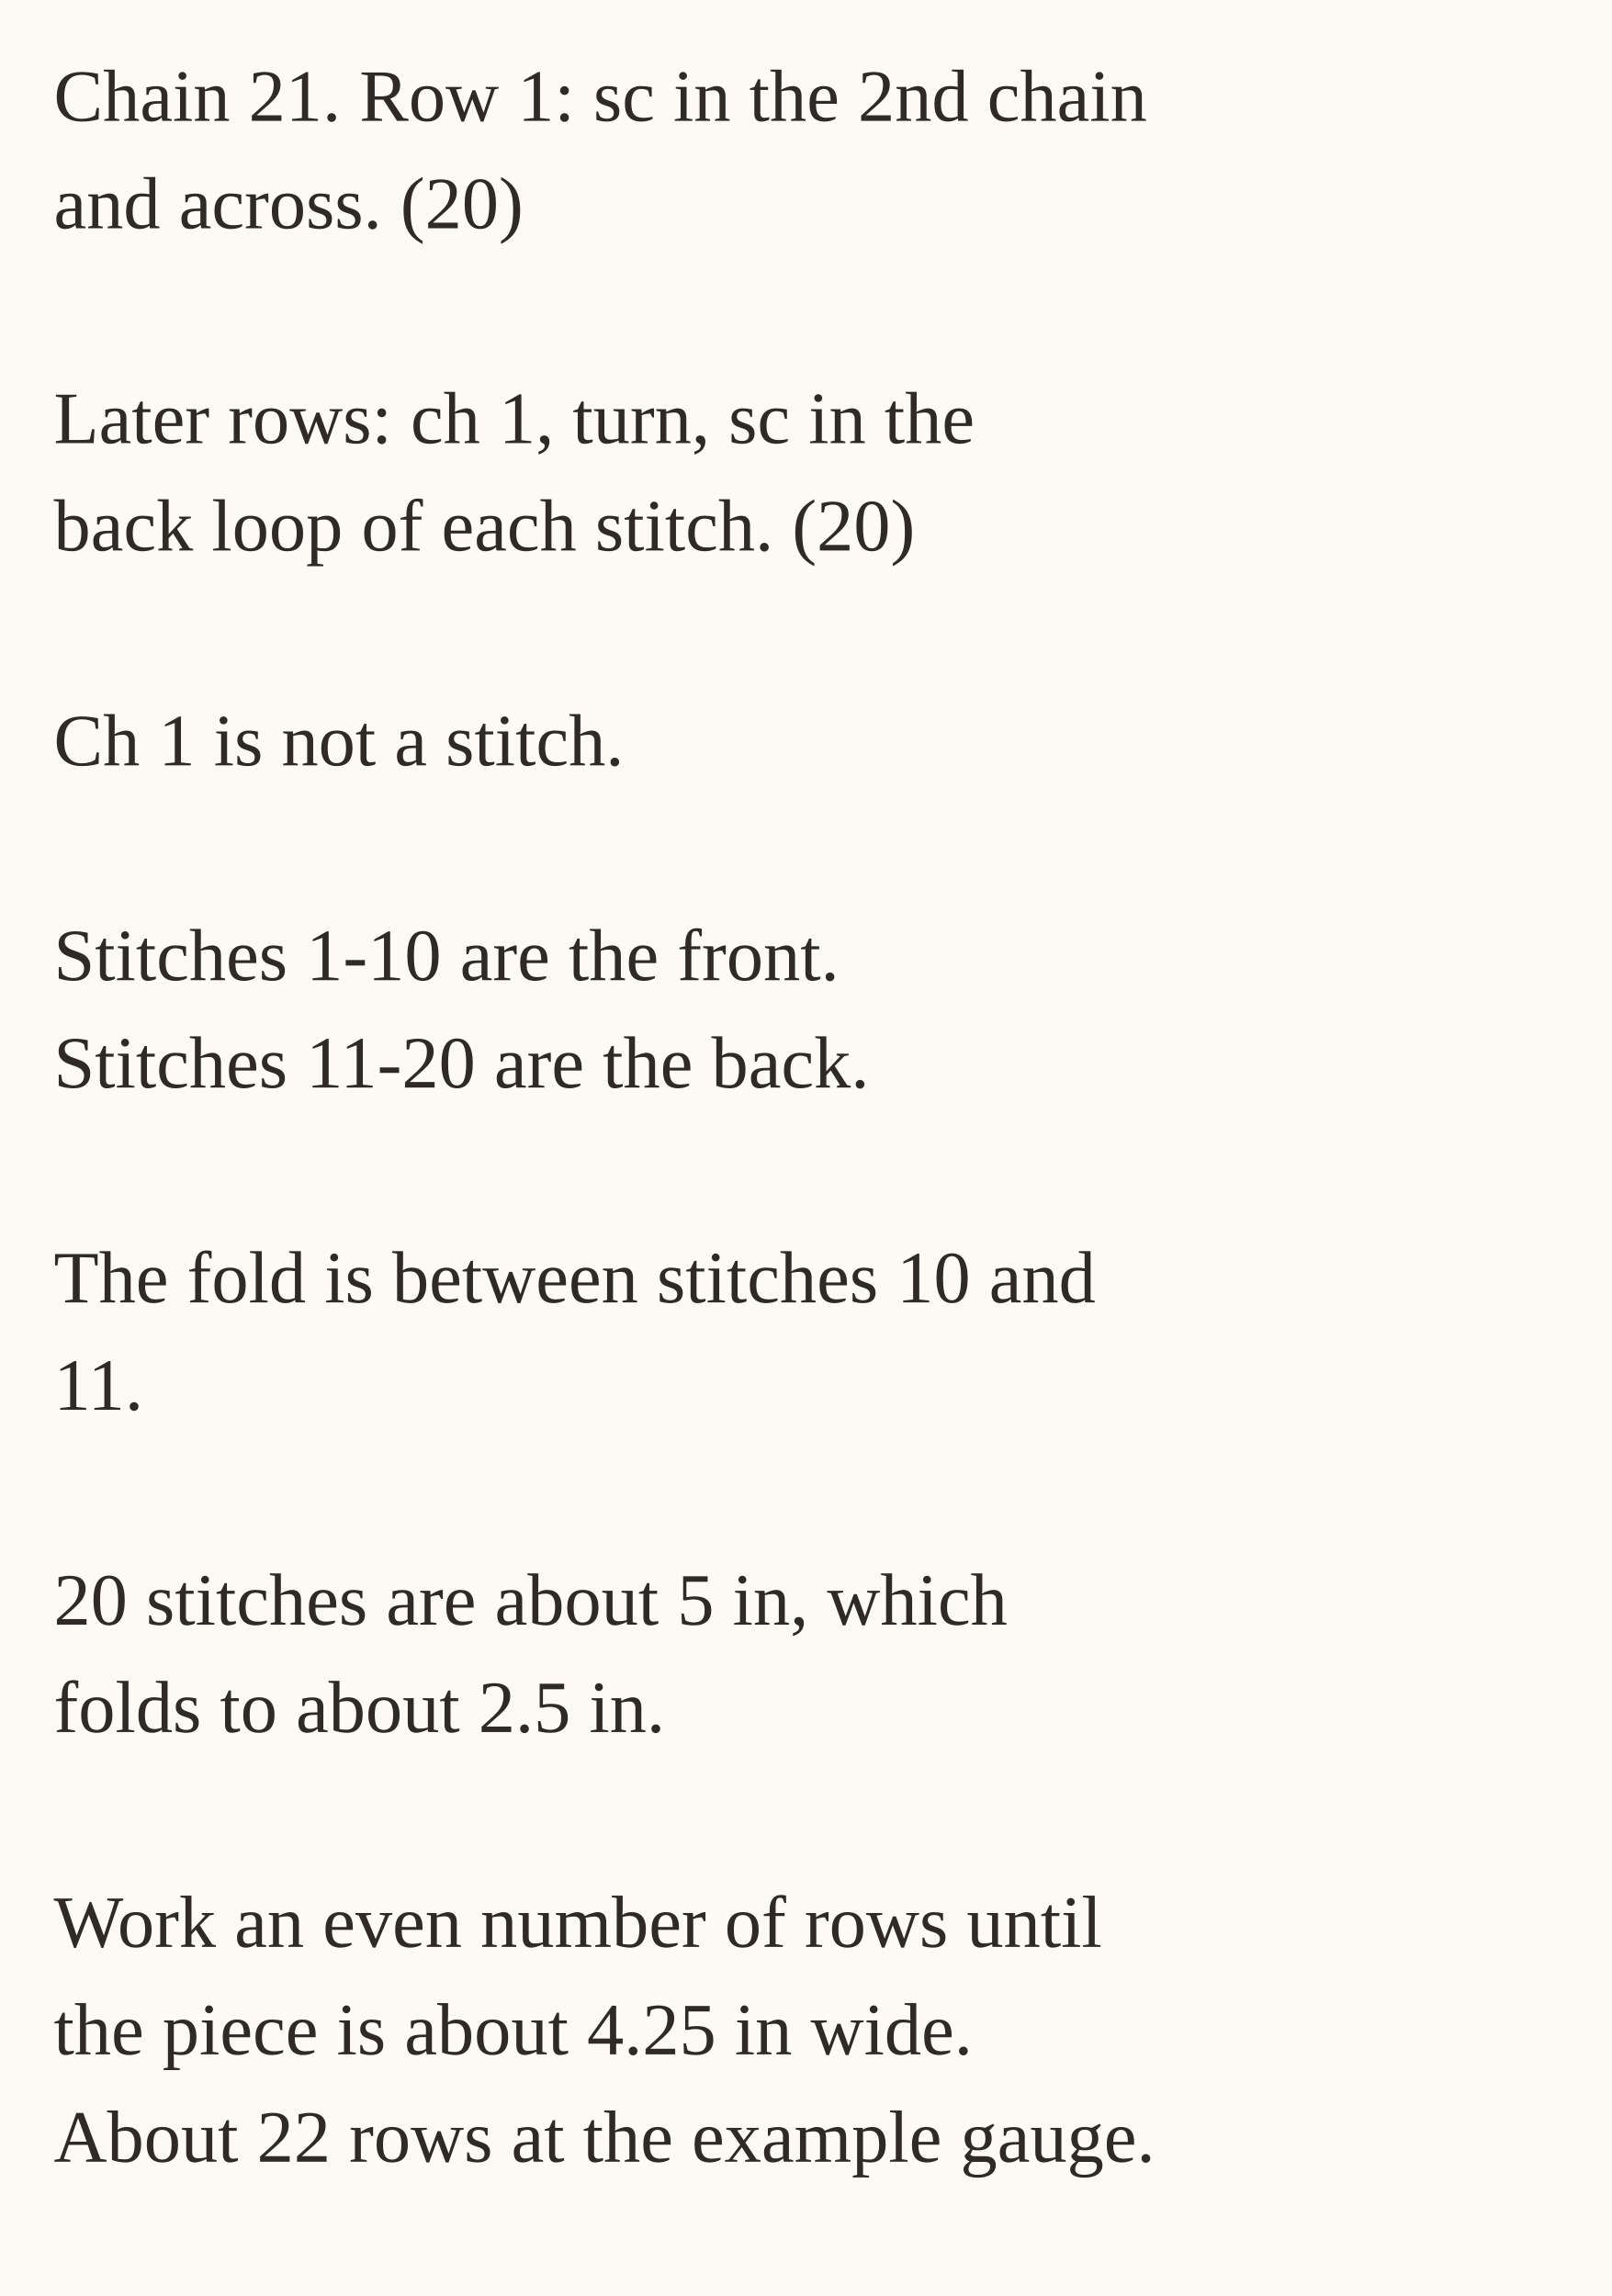
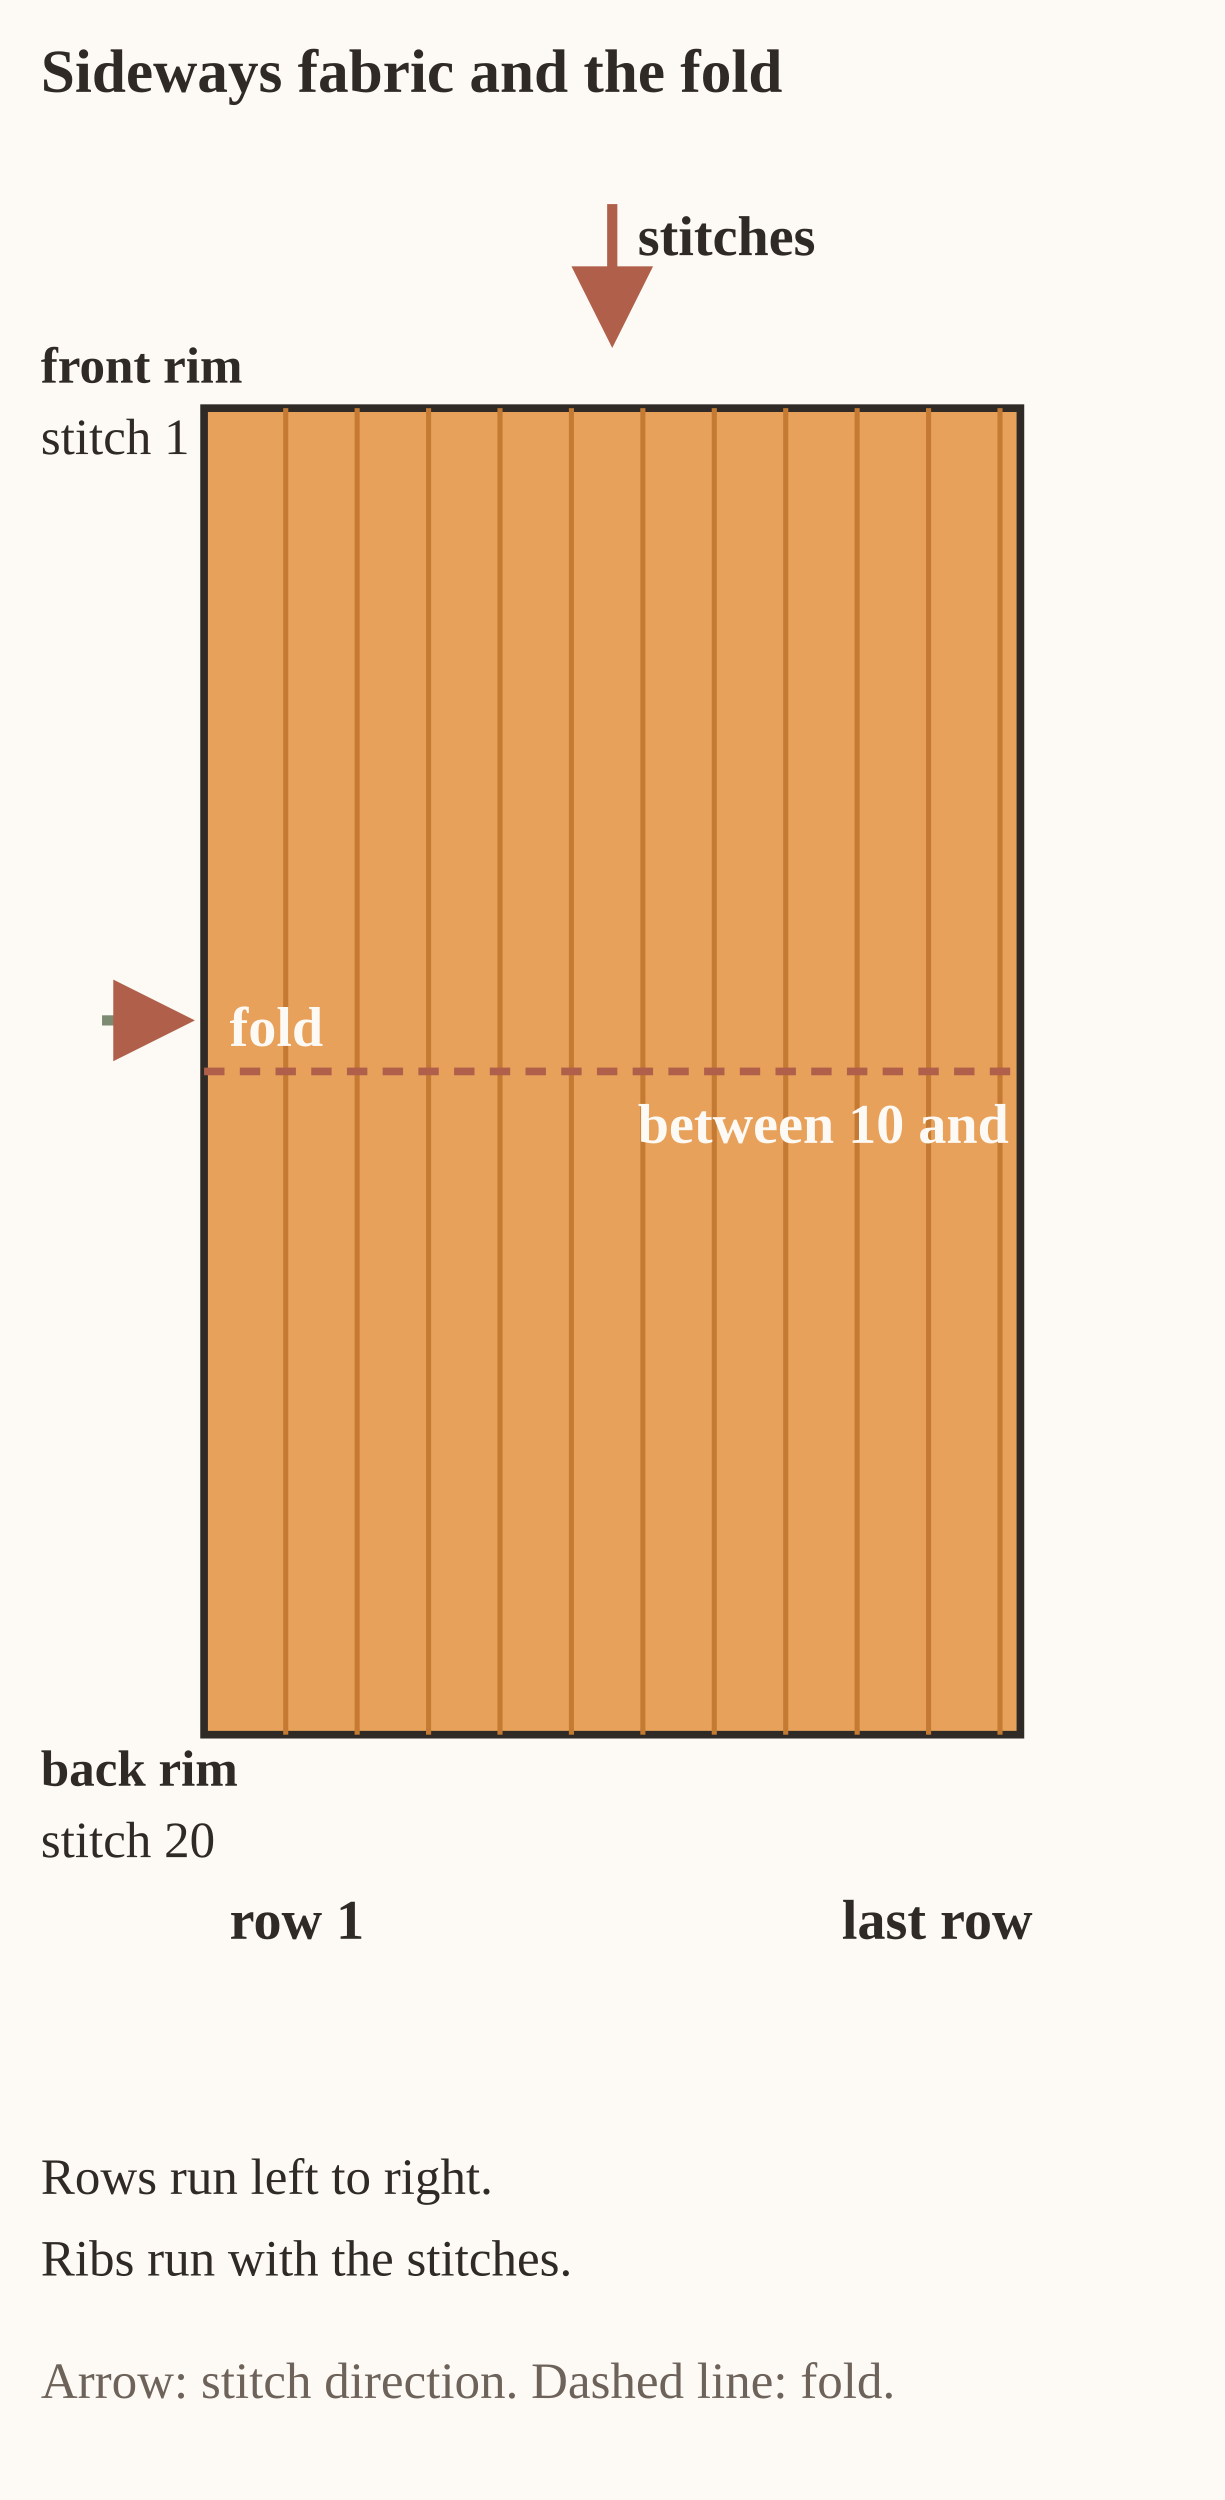
- <svg xmlns="http://www.w3.org/2000/svg" viewBox="0 0 480 684" role="img">
-   <rect width="480" height="684" fill="#fdfaf6" />
-   <g font-family="Georgia, Times New Roman, serif">
-     <text x="16" y="36" font-size="22" fill="#2f2a26">Chain 21. Row 1: sc in the 2nd chain</text>
-     <text x="16" y="68" font-size="22" fill="#2f2a26">and across. (20)</text>
-     <text x="16" y="132" font-size="22" fill="#2f2a26">Later rows: ch 1, turn, sc in the</text>
-     <text x="16" y="164" font-size="22" fill="#2f2a26">back loop of each stitch. (20)</text>
-     <text x="16" y="228" font-size="22" fill="#2f2a26">Ch 1 is not a stitch.</text>
-     <text x="16" y="292" font-size="22" fill="#2f2a26">Stitches 1-10 are the front.</text>
-     <text x="16" y="324" font-size="22" fill="#2f2a26">Stitches 11-20 are the back.</text>
-     <text x="16" y="388" font-size="22" fill="#2f2a26">The fold is between stitches 10 and</text>
-     <text x="16" y="420" font-size="22" fill="#2f2a26">11.</text>
-     <text x="16" y="484" font-size="22" fill="#2f2a26">20 stitches are about 5 in, which</text>
-     <text x="16" y="516" font-size="22" fill="#2f2a26">folds to about 2.5 in.</text>
-     <text x="16" y="580" font-size="22" fill="#2f2a26">Work an even number of rows until</text>
-     <text x="16" y="612" font-size="22" fill="#2f2a26">the piece is about 4.25 in wide.</text>
-     <text x="16" y="644" font-size="22" fill="#2f2a26">About 22 rows at the example gauge.</text>
-   </g>
+ <svg xmlns="http://www.w3.org/2000/svg" viewBox="0 0 480 980" role="img">
+   <rect width="480" height="980" fill="#fdfaf6" />
+   <style>text{font-family:Georgia,"Times New Roman",serif}</style>
+   <defs>
+     <marker id="ah" viewBox="0 0 10 10" refX="8" refY="5" markerWidth="8" markerHeight="8" orient="auto-start-reverse">
+       <path d="M0 0L10 5L0 10z" fill="#b0604a" />
+     </marker>
+     <pattern id="hatch" width="8" height="8" patternUnits="userSpaceOnUse">
+       <path d="M0 8L8 0" stroke="#7d8b72" stroke-width="1.5" />
+     </pattern>
+   </defs>
+   <text x="16" y="36" font-size="24" fill="#2f2a26" text-anchor="start" font-weight="bold">Sideways fabric and the fold</text>
+   <rect x="80" y="160" width="320" height="520" fill="#e7a15a" stroke="#2f2a26" stroke-width="3" />
+   <line x1="112" y1="160" x2="112" y2="680" stroke="#c47a32" stroke-width="2" />
+   <line x1="140" y1="160" x2="140" y2="680" stroke="#c47a32" stroke-width="2" />
+   <line x1="168" y1="160" x2="168" y2="680" stroke="#c47a32" stroke-width="2" />
+   <line x1="196" y1="160" x2="196" y2="680" stroke="#c47a32" stroke-width="2" />
+   <line x1="224" y1="160" x2="224" y2="680" stroke="#c47a32" stroke-width="2" />
+   <line x1="252" y1="160" x2="252" y2="680" stroke="#c47a32" stroke-width="2" />
+   <line x1="280" y1="160" x2="280" y2="680" stroke="#c47a32" stroke-width="2" />
+   <line x1="308" y1="160" x2="308" y2="680" stroke="#c47a32" stroke-width="2" />
+   <line x1="336" y1="160" x2="336" y2="680" stroke="#c47a32" stroke-width="2" />
+   <line x1="364" y1="160" x2="364" y2="680" stroke="#c47a32" stroke-width="2" />
+   <line x1="392" y1="160" x2="392" y2="680" stroke="#c47a32" stroke-width="2" />
+   <line x1="80" y1="420" x2="400" y2="420" stroke="#b0604a" stroke-width="3" stroke-dasharray="8 6" />
+   <text x="16" y="150" font-size="20" fill="#2f2a26" text-anchor="start" font-weight="bold">front rim</text>
+   <text x="16" y="178" font-size="20" fill="#2f2a26" text-anchor="start">stitch 1</text>
+   <text x="16" y="700" font-size="20" fill="#2f2a26" text-anchor="start" font-weight="bold">back rim</text>
+   <text x="16" y="728" font-size="20" fill="#2f2a26" text-anchor="start">stitch 20</text>
+   <text x="90" y="410" font-size="22" fill="#fdfaf6" text-anchor="start" font-weight="bold">fold</text>
+   <text x="250" y="448" font-size="22" fill="#fdfaf6" text-anchor="start" font-weight="bold">between 10 and 11</text>
+   <text x="90" y="760" font-size="22" fill="#2f2a26" text-anchor="start" font-weight="bold">row 1</text>
+   <text x="330" y="760" font-size="22" fill="#2f2a26" text-anchor="start" font-weight="bold">last row</text>
+   <path d="M240 80 v50" stroke="#b0604a" stroke-width="4" marker-end="url(#ah)" />
+   <text x="250" y="100" font-size="22" fill="#2f2a26" text-anchor="start" font-weight="bold">stitches</text>
+   <path d="M40 400 h30" stroke="#7d8b72" stroke-width="4" marker-end="url(#ah)" />
+   <text x="16" y="860" font-size="20" fill="#2f2a26" text-anchor="start">Rows run left to right.</text>
+   <text x="16" y="892" font-size="20" fill="#2f2a26" text-anchor="start">Ribs run with the stitches.</text>
+   <text x="16" y="940" font-size="20" fill="#6d635a" text-anchor="start">Arrow: stitch direction. Dashed line: fold.</text>
</svg>
